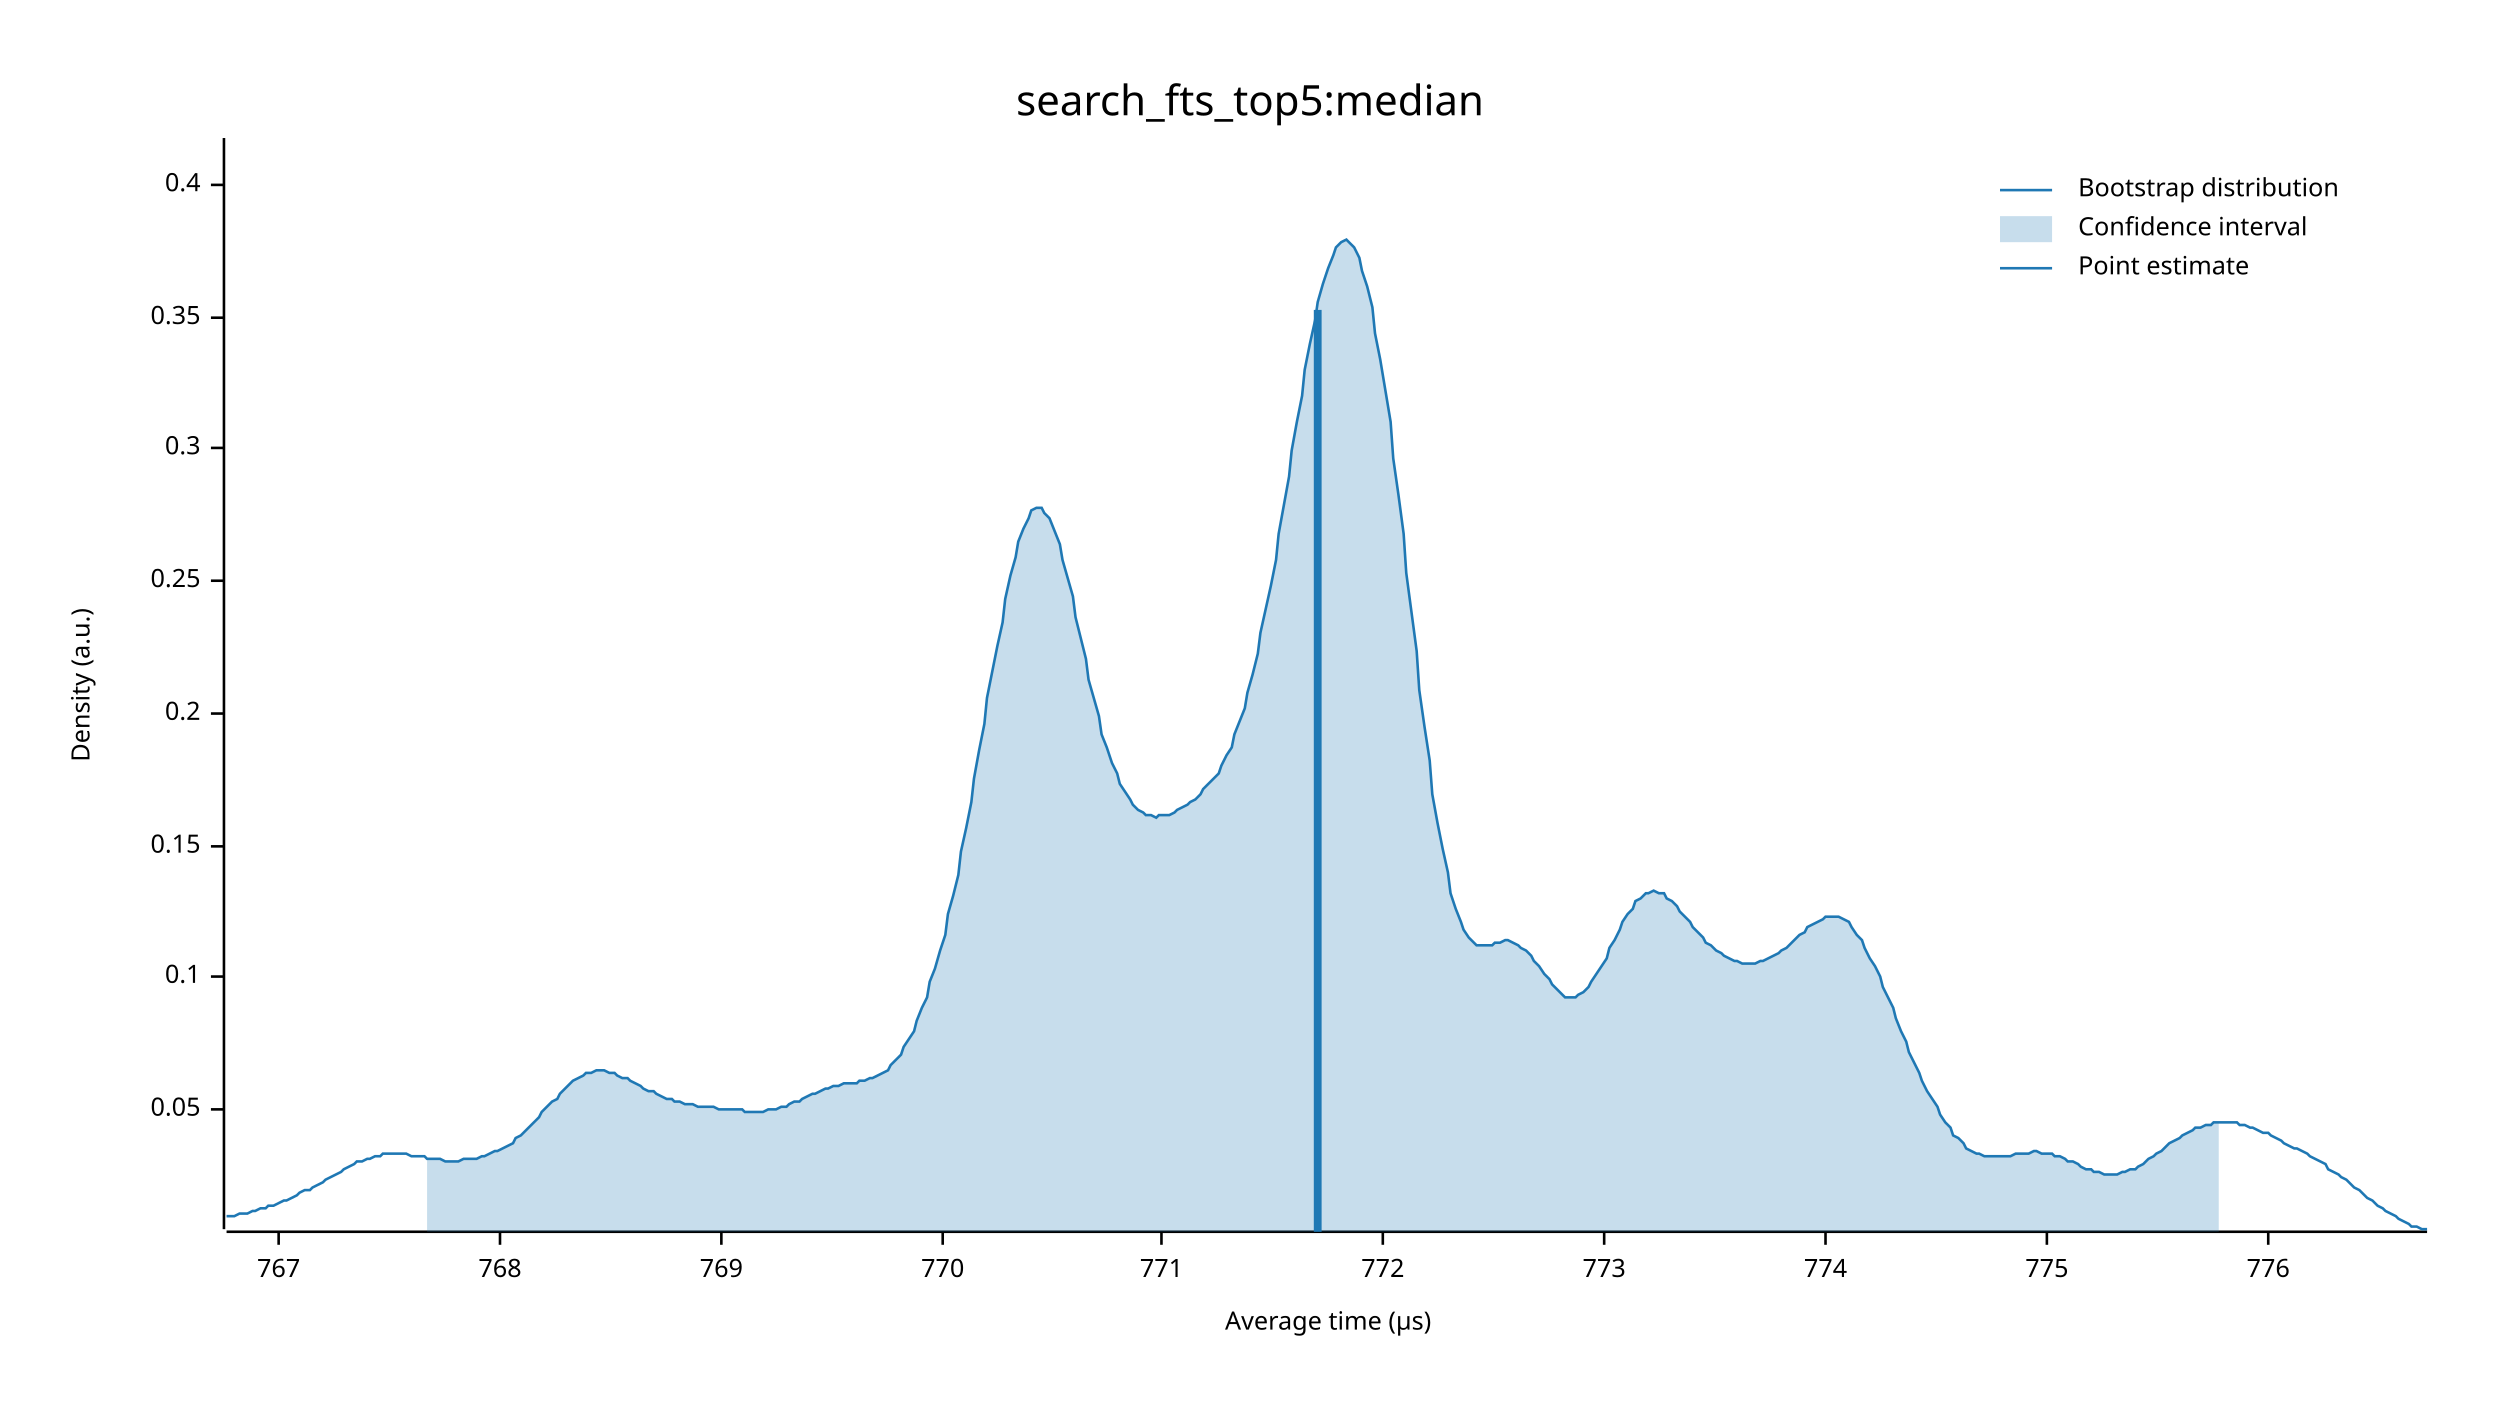
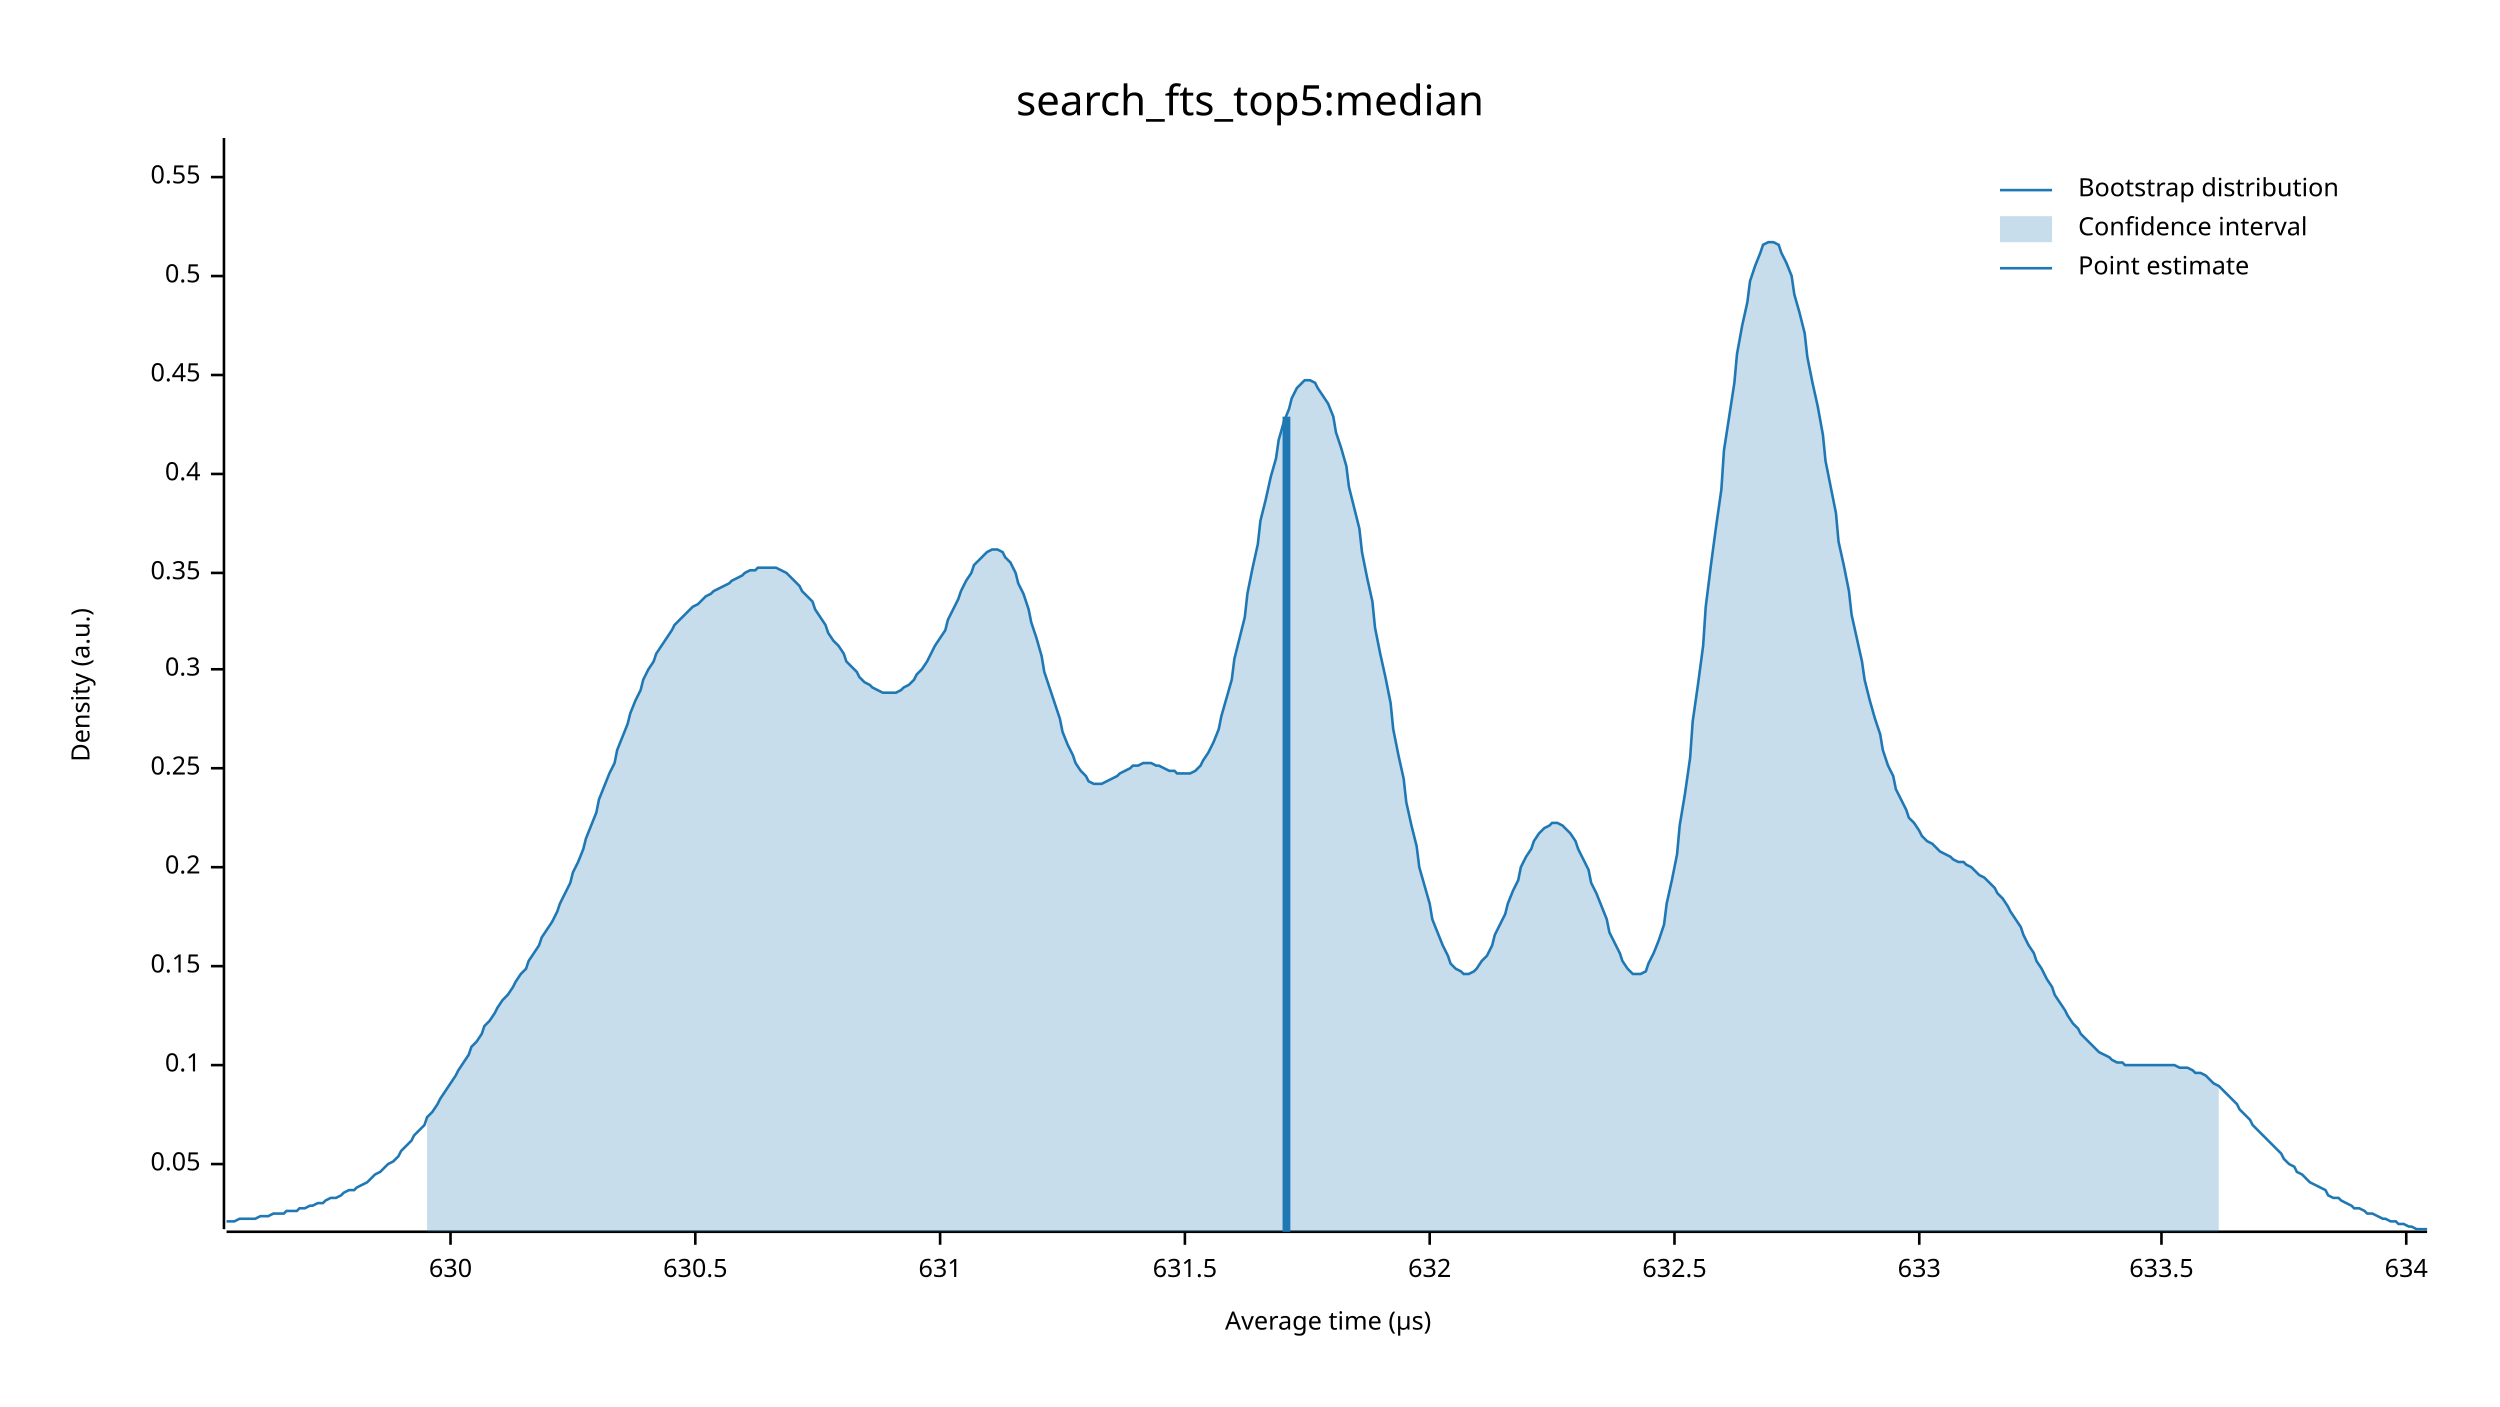
<svg xmlns="http://www.w3.org/2000/svg" width="960" height="540" viewBox="0 0 960 540">
  <text x="480" y="32" dy="0.76em" text-anchor="middle" font-family="sans-serif" font-size="16.129" opacity="1" fill="#000000">
search_fts_top5:median
</text>
  <text x="27" y="263" dy="0.76em" text-anchor="middle" font-family="sans-serif" font-size="9.677" opacity="1" fill="#000000" transform="rotate(270, 27, 263)">
Density (a.u.)
</text>
  <text x="510" y="513" dy="-0.5ex" text-anchor="middle" font-family="sans-serif" font-size="9.677" opacity="1" fill="#000000">
Average time (µs)
</text>
  <polyline fill="none" opacity="1" stroke="#000000" stroke-width="1" points="86,53 86,472 " />
-   <text x="77" y="426" dy="0.5ex" text-anchor="end" font-family="sans-serif" font-size="9.677" opacity="1" fill="#000000">
+   <text x="77" y="447" dy="0.5ex" text-anchor="end" font-family="sans-serif" font-size="9.677" opacity="1" fill="#000000">
0.05
</text>
-   <polyline fill="none" opacity="1" stroke="#000000" stroke-width="1" points="81,426 86,426 " />
-   <text x="77" y="375" dy="0.5ex" text-anchor="end" font-family="sans-serif" font-size="9.677" opacity="1" fill="#000000">
+   <polyline fill="none" opacity="1" stroke="#000000" stroke-width="1" points="81,447 86,447 " />
+   <text x="77" y="409" dy="0.5ex" text-anchor="end" font-family="sans-serif" font-size="9.677" opacity="1" fill="#000000">
0.1
</text>
-   <polyline fill="none" opacity="1" stroke="#000000" stroke-width="1" points="81,375 86,375 " />
-   <text x="77" y="325" dy="0.5ex" text-anchor="end" font-family="sans-serif" font-size="9.677" opacity="1" fill="#000000">
+   <polyline fill="none" opacity="1" stroke="#000000" stroke-width="1" points="81,409 86,409 " />
+   <text x="77" y="371" dy="0.5ex" text-anchor="end" font-family="sans-serif" font-size="9.677" opacity="1" fill="#000000">
0.15
</text>
-   <polyline fill="none" opacity="1" stroke="#000000" stroke-width="1" points="81,325 86,325 " />
-   <text x="77" y="274" dy="0.5ex" text-anchor="end" font-family="sans-serif" font-size="9.677" opacity="1" fill="#000000">
+   <polyline fill="none" opacity="1" stroke="#000000" stroke-width="1" points="81,371 86,371 " />
+   <text x="77" y="333" dy="0.5ex" text-anchor="end" font-family="sans-serif" font-size="9.677" opacity="1" fill="#000000">
0.2
</text>
-   <polyline fill="none" opacity="1" stroke="#000000" stroke-width="1" points="81,274 86,274 " />
-   <text x="77" y="223" dy="0.5ex" text-anchor="end" font-family="sans-serif" font-size="9.677" opacity="1" fill="#000000">
+   <polyline fill="none" opacity="1" stroke="#000000" stroke-width="1" points="81,333 86,333 " />
+   <text x="77" y="295" dy="0.5ex" text-anchor="end" font-family="sans-serif" font-size="9.677" opacity="1" fill="#000000">
0.25
</text>
-   <polyline fill="none" opacity="1" stroke="#000000" stroke-width="1" points="81,223 86,223 " />
-   <text x="77" y="172" dy="0.5ex" text-anchor="end" font-family="sans-serif" font-size="9.677" opacity="1" fill="#000000">
+   <polyline fill="none" opacity="1" stroke="#000000" stroke-width="1" points="81,295 86,295 " />
+   <text x="77" y="257" dy="0.5ex" text-anchor="end" font-family="sans-serif" font-size="9.677" opacity="1" fill="#000000">
0.3
</text>
-   <polyline fill="none" opacity="1" stroke="#000000" stroke-width="1" points="81,172 86,172 " />
-   <text x="77" y="122" dy="0.5ex" text-anchor="end" font-family="sans-serif" font-size="9.677" opacity="1" fill="#000000">
+   <polyline fill="none" opacity="1" stroke="#000000" stroke-width="1" points="81,257 86,257 " />
+   <text x="77" y="220" dy="0.5ex" text-anchor="end" font-family="sans-serif" font-size="9.677" opacity="1" fill="#000000">
0.35
</text>
-   <polyline fill="none" opacity="1" stroke="#000000" stroke-width="1" points="81,122 86,122 " />
-   <text x="77" y="71" dy="0.5ex" text-anchor="end" font-family="sans-serif" font-size="9.677" opacity="1" fill="#000000">
+   <polyline fill="none" opacity="1" stroke="#000000" stroke-width="1" points="81,220 86,220 " />
+   <text x="77" y="182" dy="0.5ex" text-anchor="end" font-family="sans-serif" font-size="9.677" opacity="1" fill="#000000">
0.4
</text>
-   <polyline fill="none" opacity="1" stroke="#000000" stroke-width="1" points="81,71 86,71 " />
+   <polyline fill="none" opacity="1" stroke="#000000" stroke-width="1" points="81,182 86,182 " />
+   <text x="77" y="144" dy="0.5ex" text-anchor="end" font-family="sans-serif" font-size="9.677" opacity="1" fill="#000000">
+ 0.45
+ </text>
+   <polyline fill="none" opacity="1" stroke="#000000" stroke-width="1" points="81,144 86,144 " />
+   <text x="77" y="106" dy="0.5ex" text-anchor="end" font-family="sans-serif" font-size="9.677" opacity="1" fill="#000000">
+ 0.5
+ </text>
+   <polyline fill="none" opacity="1" stroke="#000000" stroke-width="1" points="81,106 86,106 " />
+   <text x="77" y="68" dy="0.5ex" text-anchor="end" font-family="sans-serif" font-size="9.677" opacity="1" fill="#000000">
+ 0.55
+ </text>
+   <polyline fill="none" opacity="1" stroke="#000000" stroke-width="1" points="81,68 86,68 " />
  <polyline fill="none" opacity="1" stroke="#000000" stroke-width="1" points="87,473 932,473 " />
-   <text x="107" y="483" dy="0.76em" text-anchor="middle" font-family="sans-serif" font-size="9.677" opacity="1" fill="#000000">
- 767
+   <text x="173" y="483" dy="0.76em" text-anchor="middle" font-family="sans-serif" font-size="9.677" opacity="1" fill="#000000">
+ 630
</text>
-   <polyline fill="none" opacity="1" stroke="#000000" stroke-width="1" points="107,473 107,478 " />
-   <text x="192" y="483" dy="0.76em" text-anchor="middle" font-family="sans-serif" font-size="9.677" opacity="1" fill="#000000">
- 768
+   <polyline fill="none" opacity="1" stroke="#000000" stroke-width="1" points="173,473 173,478 " />
+   <text x="267" y="483" dy="0.76em" text-anchor="middle" font-family="sans-serif" font-size="9.677" opacity="1" fill="#000000">
+ 630.5
</text>
-   <polyline fill="none" opacity="1" stroke="#000000" stroke-width="1" points="192,473 192,478 " />
-   <text x="277" y="483" dy="0.76em" text-anchor="middle" font-family="sans-serif" font-size="9.677" opacity="1" fill="#000000">
- 769
+   <polyline fill="none" opacity="1" stroke="#000000" stroke-width="1" points="267,473 267,478 " />
+   <text x="361" y="483" dy="0.76em" text-anchor="middle" font-family="sans-serif" font-size="9.677" opacity="1" fill="#000000">
+ 631
</text>
-   <polyline fill="none" opacity="1" stroke="#000000" stroke-width="1" points="277,473 277,478 " />
-   <text x="362" y="483" dy="0.76em" text-anchor="middle" font-family="sans-serif" font-size="9.677" opacity="1" fill="#000000">
- 770
+   <polyline fill="none" opacity="1" stroke="#000000" stroke-width="1" points="361,473 361,478 " />
+   <text x="455" y="483" dy="0.76em" text-anchor="middle" font-family="sans-serif" font-size="9.677" opacity="1" fill="#000000">
+ 631.5
</text>
-   <polyline fill="none" opacity="1" stroke="#000000" stroke-width="1" points="362,473 362,478 " />
-   <text x="446" y="483" dy="0.76em" text-anchor="middle" font-family="sans-serif" font-size="9.677" opacity="1" fill="#000000">
- 771
+   <polyline fill="none" opacity="1" stroke="#000000" stroke-width="1" points="455,473 455,478 " />
+   <text x="549" y="483" dy="0.76em" text-anchor="middle" font-family="sans-serif" font-size="9.677" opacity="1" fill="#000000">
+ 632
</text>
-   <polyline fill="none" opacity="1" stroke="#000000" stroke-width="1" points="446,473 446,478 " />
-   <text x="531" y="483" dy="0.76em" text-anchor="middle" font-family="sans-serif" font-size="9.677" opacity="1" fill="#000000">
- 772
+   <polyline fill="none" opacity="1" stroke="#000000" stroke-width="1" points="549,473 549,478 " />
+   <text x="643" y="483" dy="0.76em" text-anchor="middle" font-family="sans-serif" font-size="9.677" opacity="1" fill="#000000">
+ 632.5
</text>
-   <polyline fill="none" opacity="1" stroke="#000000" stroke-width="1" points="531,473 531,478 " />
-   <text x="616" y="483" dy="0.76em" text-anchor="middle" font-family="sans-serif" font-size="9.677" opacity="1" fill="#000000">
- 773
+   <polyline fill="none" opacity="1" stroke="#000000" stroke-width="1" points="643,473 643,478 " />
+   <text x="737" y="483" dy="0.76em" text-anchor="middle" font-family="sans-serif" font-size="9.677" opacity="1" fill="#000000">
+ 633
</text>
-   <polyline fill="none" opacity="1" stroke="#000000" stroke-width="1" points="616,473 616,478 " />
-   <text x="701" y="483" dy="0.76em" text-anchor="middle" font-family="sans-serif" font-size="9.677" opacity="1" fill="#000000">
- 774
+   <polyline fill="none" opacity="1" stroke="#000000" stroke-width="1" points="737,473 737,478 " />
+   <text x="830" y="483" dy="0.76em" text-anchor="middle" font-family="sans-serif" font-size="9.677" opacity="1" fill="#000000">
+ 633.5
</text>
-   <polyline fill="none" opacity="1" stroke="#000000" stroke-width="1" points="701,473 701,478 " />
-   <text x="786" y="483" dy="0.76em" text-anchor="middle" font-family="sans-serif" font-size="9.677" opacity="1" fill="#000000">
- 775
+   <polyline fill="none" opacity="1" stroke="#000000" stroke-width="1" points="830,473 830,478 " />
+   <text x="924" y="483" dy="0.76em" text-anchor="middle" font-family="sans-serif" font-size="9.677" opacity="1" fill="#000000">
+ 634
</text>
-   <polyline fill="none" opacity="1" stroke="#000000" stroke-width="1" points="786,473 786,478 " />
-   <text x="871" y="483" dy="0.76em" text-anchor="middle" font-family="sans-serif" font-size="9.677" opacity="1" fill="#000000">
- 776
- </text>
-   <polyline fill="none" opacity="1" stroke="#000000" stroke-width="1" points="871,473 871,478 " />
-   <polyline fill="none" opacity="1" stroke="#1F78B4" stroke-width="1" points="87,467 88,467 90,467 92,466 93,466 95,466 97,465 98,465 100,464 102,464 103,463 105,463 107,462 109,461 110,461 112,460 114,459 115,458 117,457 119,457 120,456 122,455 124,454 125,453 127,452 129,451 131,450 132,449 134,448 136,447 137,446 139,446 141,445 142,445 144,444 146,444 147,443 149,443 151,443 153,443 154,443 156,443 158,444 159,444 161,444 163,444 164,445 166,445 168,445 169,445 171,446 173,446 175,446 176,446 178,445 180,445 181,445 183,445 185,444 186,444 188,443 190,442 191,442 193,441 195,440 197,439 198,437 200,436 202,434 203,433 205,431 207,429 208,427 210,425 212,423 214,422 215,420 217,418 219,416 220,415 222,414 224,413 225,412 227,412 229,411 230,411 232,411 234,412 236,412 237,413 239,414 241,414 242,415 244,416 246,417 247,418 249,419 251,419 252,420 254,421 256,422 258,422 259,423 261,423 263,424 264,424 266,424 268,425 269,425 271,425 273,425 274,425 276,426 278,426 280,426 281,426 283,426 285,426 286,427 288,427 290,427 291,427 293,427 295,426 296,426 298,426 300,425 302,425 303,424 305,423 307,423 308,422 310,421 312,420 313,420 315,419 317,418 318,418 320,417 322,417 324,416 325,416 327,416 329,416 330,415 332,415 334,414 335,414 337,413 339,412 341,411 342,409 344,407 346,405 347,402 349,399 351,396 352,392 354,387 356,383 357,377 359,372 361,365 363,359 364,351 366,344 368,336 369,327 371,318 373,308 374,299 376,288 378,278 379,268 381,258 383,248 385,239 386,230 388,221 390,214 391,208 393,203 395,199 396,196 398,195 400,195 401,197 403,199 405,204 407,209 408,215 410,222 412,229 413,237 415,245 417,253 418,261 420,268 422,275 423,282 425,287 427,293 429,297 430,301 432,304 434,307 435,309 437,311 439,312 440,313 442,313 444,314 445,313 447,313 449,313 451,312 452,311 454,310 456,309 457,308 459,307 461,305 462,303 464,301 466,299 468,297 469,294 471,290 473,287 474,282 476,277 478,272 479,266 481,259 483,251 484,243 486,234 488,225 490,215 491,205 493,194 495,183 496,173 498,162 500,152 501,142 503,132 505,123 506,116 508,109 510,103 512,98 513,95 515,93 517,92 518,93 520,95 522,99 523,104 525,110 527,118 528,128 530,138 532,150 534,162 535,176 537,190 539,205 540,220 542,235 544,250 545,265 547,279 549,292 550,305 552,316 554,326 556,335 557,343 559,349 561,354 562,357 564,360 566,362 567,363 569,363 571,363 573,363 574,362 576,362 578,361 579,361 581,362 583,363 584,364 586,365 588,367 589,369 591,371 593,374 595,376 596,378 598,380 600,382 601,383 603,383 605,383 606,382 608,381 610,379 611,377 613,374 615,371 617,368 618,364 620,361 622,357 623,354 625,351 627,349 628,346 630,345 632,343 633,343 635,342 637,343 639,343 640,345 642,346 644,348 645,350 647,352 649,354 650,356 652,358 654,360 655,362 657,363 659,365 661,366 662,367 664,368 666,369 667,369 669,370 671,370 672,370 674,370 676,369 677,369 679,368 681,367 683,366 684,365 686,364 688,362 689,361 691,359 693,358 694,356 696,355 698,354 700,353 701,352 703,352 705,352 706,352 708,353 710,354 711,356 713,359 715,361 716,364 718,368 720,371 722,375 723,379 725,383 727,387 728,391 730,396 732,400 733,404 735,408 737,412 738,415 740,419 742,422 744,425 745,428 747,431 749,433 750,436 752,437 754,439 755,441 757,442 759,443 760,443 762,444 764,444 766,444 767,444 769,444 771,444 772,444 774,443 776,443 777,443 779,443 781,442 782,442 784,443 786,443 788,443 789,444 791,444 793,445 794,446 796,446 798,447 799,448 801,449 803,449 804,450 806,450 808,451 810,451 811,451 813,451 815,450 816,450 818,449 820,449 821,448 823,447 825,445 827,444 828,443 830,442 832,440 833,439 835,438 837,437 838,436 840,435 842,434 843,433 845,433 847,432 849,432 850,431 852,431 854,431 855,431 857,431 859,431 860,432 862,432 864,433 865,433 867,434 869,435 871,435 872,436 874,437 876,438 877,439 879,440 881,441 882,441 884,442 886,443 887,444 889,445 891,446 893,447 894,449 896,450 898,451 899,452 901,453 903,455 904,456 906,457 908,459 909,460 911,461 913,463 915,464 916,465 918,466 920,467 921,468 923,469 925,470 926,471 928,471 930,472 932,472 " />
-   <polygon opacity="0.25" fill="#1F78B4" points="164,445 166,445 168,445 169,445 171,446 173,446 175,446 176,446 178,445 180,445 181,445 183,445 185,444 186,444 188,443 190,442 191,442 193,441 195,440 197,439 198,437 200,436 202,434 203,433 205,431 207,429 208,427 210,425 212,423 214,422 215,420 217,418 219,416 220,415 222,414 224,413 225,412 227,412 229,411 230,411 232,411 234,412 236,412 237,413 239,414 241,414 242,415 244,416 246,417 247,418 249,419 251,419 252,420 254,421 256,422 258,422 259,423 261,423 263,424 264,424 266,424 268,425 269,425 271,425 273,425 274,425 276,426 278,426 280,426 281,426 283,426 285,426 286,427 288,427 290,427 291,427 293,427 295,426 296,426 298,426 300,425 302,425 303,424 305,423 307,423 308,422 310,421 312,420 313,420 315,419 317,418 318,418 320,417 322,417 324,416 325,416 327,416 329,416 330,415 332,415 334,414 335,414 337,413 339,412 341,411 342,409 344,407 346,405 347,402 349,399 351,396 352,392 354,387 356,383 357,377 359,372 361,365 363,359 364,351 366,344 368,336 369,327 371,318 373,308 374,299 376,288 378,278 379,268 381,258 383,248 385,239 386,230 388,221 390,214 391,208 393,203 395,199 396,196 398,195 400,195 401,197 403,199 405,204 407,209 408,215 410,222 412,229 413,237 415,245 417,253 418,261 420,268 422,275 423,282 425,287 427,293 429,297 430,301 432,304 434,307 435,309 437,311 439,312 440,313 442,313 444,314 445,313 447,313 449,313 451,312 452,311 454,310 456,309 457,308 459,307 461,305 462,303 464,301 466,299 468,297 469,294 471,290 473,287 474,282 476,277 478,272 479,266 481,259 483,251 484,243 486,234 488,225 490,215 491,205 493,194 495,183 496,173 498,162 500,152 501,142 503,132 505,123 506,116 508,109 510,103 512,98 513,95 515,93 517,92 518,93 520,95 522,99 523,104 525,110 527,118 528,128 530,138 532,150 534,162 535,176 537,190 539,205 540,220 542,235 544,250 545,265 547,279 549,292 550,305 552,316 554,326 556,335 557,343 559,349 561,354 562,357 564,360 566,362 567,363 569,363 571,363 573,363 574,362 576,362 578,361 579,361 581,362 583,363 584,364 586,365 588,367 589,369 591,371 593,374 595,376 596,378 598,380 600,382 601,383 603,383 605,383 606,382 608,381 610,379 611,377 613,374 615,371 617,368 618,364 620,361 622,357 623,354 625,351 627,349 628,346 630,345 632,343 633,343 635,342 637,343 639,343 640,345 642,346 644,348 645,350 647,352 649,354 650,356 652,358 654,360 655,362 657,363 659,365 661,366 662,367 664,368 666,369 667,369 669,370 671,370 672,370 674,370 676,369 677,369 679,368 681,367 683,366 684,365 686,364 688,362 689,361 691,359 693,358 694,356 696,355 698,354 700,353 701,352 703,352 705,352 706,352 708,353 710,354 711,356 713,359 715,361 716,364 718,368 720,371 722,375 723,379 725,383 727,387 728,391 730,396 732,400 733,404 735,408 737,412 738,415 740,419 742,422 744,425 745,428 747,431 749,433 750,436 752,437 754,439 755,441 757,442 759,443 760,443 762,444 764,444 766,444 767,444 769,444 771,444 772,444 774,443 776,443 777,443 779,443 781,442 782,442 784,443 786,443 788,443 789,444 791,444 793,445 794,446 796,446 798,447 799,448 801,449 803,449 804,450 806,450 808,451 810,451 811,451 813,451 815,450 816,450 818,449 820,449 821,448 823,447 825,445 827,444 828,443 830,442 832,440 833,439 835,438 837,437 838,436 840,435 842,434 843,433 845,433 847,432 849,432 850,431 852,431 852,473 164,473 " />
-   <polyline fill="none" opacity="1" stroke="#1F78B4" stroke-width="3" points="506,473 506,119 " />
+   <polyline fill="none" opacity="1" stroke="#000000" stroke-width="1" points="924,473 924,478 " />
+   <polyline fill="none" opacity="1" stroke="#1F78B4" stroke-width="1" points="87,469 88,469 90,469 92,468 93,468 95,468 97,468 98,468 100,467 102,467 103,467 105,466 107,466 109,466 110,465 112,465 114,465 115,464 117,464 119,463 120,463 122,462 124,462 125,461 127,460 129,460 131,459 132,458 134,457 136,457 137,456 139,455 141,454 142,453 144,451 146,450 147,449 149,447 151,446 153,444 154,442 156,440 158,438 159,436 161,434 163,432 164,429 166,427 168,424 169,422 171,419 173,416 175,413 176,411 178,408 180,405 181,402 183,400 185,397 186,394 188,392 190,389 191,387 193,384 195,382 197,379 198,377 200,374 202,372 203,369 205,366 207,363 208,360 210,357 212,354 214,350 215,347 217,343 219,339 220,335 222,331 224,326 225,322 227,317 229,312 230,307 232,302 234,297 236,293 237,288 239,283 241,278 242,274 244,269 246,265 247,261 249,257 251,254 252,251 254,248 256,245 258,242 259,240 261,238 263,236 264,235 266,233 268,232 269,231 271,229 273,228 274,227 276,226 278,225 280,224 281,223 283,222 285,221 286,220 288,219 290,219 291,218 293,218 295,218 296,218 298,218 300,219 302,220 303,221 305,223 307,225 308,227 310,229 312,231 313,234 315,237 317,240 318,243 320,246 322,248 324,251 325,254 327,256 329,258 330,260 332,262 334,263 335,264 337,265 339,266 341,266 342,266 344,266 346,265 347,264 349,263 351,261 352,259 354,257 356,254 357,252 359,248 361,245 363,242 364,238 366,234 368,230 369,227 371,223 373,220 374,217 376,215 378,213 379,212 381,211 383,211 385,212 386,214 388,216 390,220 391,224 393,228 395,234 396,239 398,245 400,252 401,258 403,264 405,270 407,276 408,281 410,286 412,290 413,293 415,296 417,298 418,300 420,301 422,301 423,301 425,300 427,299 429,298 430,297 432,296 434,295 435,294 437,294 439,293 440,293 442,293 444,294 445,294 447,295 449,296 451,296 452,297 454,297 456,297 457,297 459,296 461,294 462,292 464,289 466,285 468,280 469,275 471,268 473,261 474,253 476,245 478,237 479,228 481,218 483,209 484,200 486,192 488,183 490,176 491,169 493,162 495,157 496,153 498,149 500,147 501,146 503,146 505,147 506,149 508,152 510,155 512,160 513,166 515,172 517,179 518,187 520,195 522,203 523,212 525,222 527,231 528,241 530,251 532,260 534,270 535,280 537,290 539,299 540,308 542,317 544,325 545,333 547,340 549,347 550,353 552,358 554,363 556,367 557,370 559,372 561,373 562,374 564,374 566,373 567,372 569,369 571,367 573,363 574,359 576,355 578,351 579,347 581,342 583,338 584,333 586,329 588,326 589,323 591,320 593,318 595,317 596,316 598,316 600,317 601,318 603,320 605,323 606,326 608,330 610,334 611,339 613,343 615,348 617,353 618,358 620,362 622,366 623,369 625,372 627,374 628,374 630,374 632,373 633,370 635,366 637,361 639,355 640,347 642,338 644,328 645,317 647,305 649,291 650,277 652,263 654,248 655,233 657,217 659,202 661,188 662,173 664,160 666,147 667,136 669,125 671,116 672,108 674,102 676,97 677,94 679,93 681,93 683,94 684,97 686,101 688,106 689,113 691,120 693,128 694,137 696,147 698,156 700,167 701,177 703,187 705,197 706,208 708,217 710,227 711,236 713,245 715,254 716,261 718,269 720,276 722,282 723,288 725,294 727,298 728,303 730,307 732,311 733,314 735,316 737,319 738,321 740,323 742,324 744,326 745,327 747,328 749,329 750,330 752,331 754,331 755,332 757,333 759,335 760,336 762,337 764,339 766,341 767,343 769,345 771,348 772,350 774,353 776,356 777,359 779,363 781,366 782,369 784,372 786,376 788,379 789,382 791,385 793,388 794,390 796,393 798,395 799,397 801,399 803,401 804,402 806,404 808,405 810,406 811,407 813,408 815,408 816,409 818,409 820,409 821,409 823,409 825,409 827,409 828,409 830,409 832,409 833,409 835,409 837,410 838,410 840,410 842,411 843,412 845,412 847,413 849,415 850,416 852,417 854,419 855,420 857,422 859,424 860,426 862,428 864,430 865,432 867,434 869,436 871,438 872,439 874,441 876,443 877,445 879,447 881,448 882,450 884,451 886,453 887,454 889,455 891,456 893,457 894,459 896,460 898,460 899,461 901,462 903,463 904,464 906,464 908,465 909,466 911,466 913,467 915,468 916,468 918,469 920,469 921,470 923,470 925,471 926,471 928,472 930,472 932,472 " />
+   <polygon opacity="0.25" fill="#1F78B4" points="164,429 166,427 168,424 169,422 171,419 173,416 175,413 176,411 178,408 180,405 181,402 183,400 185,397 186,394 188,392 190,389 191,387 193,384 195,382 197,379 198,377 200,374 202,372 203,369 205,366 207,363 208,360 210,357 212,354 214,350 215,347 217,343 219,339 220,335 222,331 224,326 225,322 227,317 229,312 230,307 232,302 234,297 236,293 237,288 239,283 241,278 242,274 244,269 246,265 247,261 249,257 251,254 252,251 254,248 256,245 258,242 259,240 261,238 263,236 264,235 266,233 268,232 269,231 271,229 273,228 274,227 276,226 278,225 280,224 281,223 283,222 285,221 286,220 288,219 290,219 291,218 293,218 295,218 296,218 298,218 300,219 302,220 303,221 305,223 307,225 308,227 310,229 312,231 313,234 315,237 317,240 318,243 320,246 322,248 324,251 325,254 327,256 329,258 330,260 332,262 334,263 335,264 337,265 339,266 341,266 342,266 344,266 346,265 347,264 349,263 351,261 352,259 354,257 356,254 357,252 359,248 361,245 363,242 364,238 366,234 368,230 369,227 371,223 373,220 374,217 376,215 378,213 379,212 381,211 383,211 385,212 386,214 388,216 390,220 391,224 393,228 395,234 396,239 398,245 400,252 401,258 403,264 405,270 407,276 408,281 410,286 412,290 413,293 415,296 417,298 418,300 420,301 422,301 423,301 425,300 427,299 429,298 430,297 432,296 434,295 435,294 437,294 439,293 440,293 442,293 444,294 445,294 447,295 449,296 451,296 452,297 454,297 456,297 457,297 459,296 461,294 462,292 464,289 466,285 468,280 469,275 471,268 473,261 474,253 476,245 478,237 479,228 481,218 483,209 484,200 486,192 488,183 490,176 491,169 493,162 495,157 496,153 498,149 500,147 501,146 503,146 505,147 506,149 508,152 510,155 512,160 513,166 515,172 517,179 518,187 520,195 522,203 523,212 525,222 527,231 528,241 530,251 532,260 534,270 535,280 537,290 539,299 540,308 542,317 544,325 545,333 547,340 549,347 550,353 552,358 554,363 556,367 557,370 559,372 561,373 562,374 564,374 566,373 567,372 569,369 571,367 573,363 574,359 576,355 578,351 579,347 581,342 583,338 584,333 586,329 588,326 589,323 591,320 593,318 595,317 596,316 598,316 600,317 601,318 603,320 605,323 606,326 608,330 610,334 611,339 613,343 615,348 617,353 618,358 620,362 622,366 623,369 625,372 627,374 628,374 630,374 632,373 633,370 635,366 637,361 639,355 640,347 642,338 644,328 645,317 647,305 649,291 650,277 652,263 654,248 655,233 657,217 659,202 661,188 662,173 664,160 666,147 667,136 669,125 671,116 672,108 674,102 676,97 677,94 679,93 681,93 683,94 684,97 686,101 688,106 689,113 691,120 693,128 694,137 696,147 698,156 700,167 701,177 703,187 705,197 706,208 708,217 710,227 711,236 713,245 715,254 716,261 718,269 720,276 722,282 723,288 725,294 727,298 728,303 730,307 732,311 733,314 735,316 737,319 738,321 740,323 742,324 744,326 745,327 747,328 749,329 750,330 752,331 754,331 755,332 757,333 759,335 760,336 762,337 764,339 766,341 767,343 769,345 771,348 772,350 774,353 776,356 777,359 779,363 781,366 782,369 784,372 786,376 788,379 789,382 791,385 793,388 794,390 796,393 798,395 799,397 801,399 803,401 804,402 806,404 808,405 810,406 811,407 813,408 815,408 816,409 818,409 820,409 821,409 823,409 825,409 827,409 828,409 830,409 832,409 833,409 835,409 837,410 838,410 840,410 842,411 843,412 845,412 847,413 849,415 850,416 852,417 852,473 164,473 " />
+   <polyline fill="none" opacity="1" stroke="#1F78B4" stroke-width="3" points="494,473 494,160 " />
  <text x="798" y="68" dy="0.76em" text-anchor="start" font-family="sans-serif" font-size="9.677" opacity="1" fill="#000000">
Bootstrap distribution
</text>
  <text x="798" y="83" dy="0.76em" text-anchor="start" font-family="sans-serif" font-size="9.677" opacity="1" fill="#000000">
Confidence interval
</text>
  <text x="798" y="98" dy="0.76em" text-anchor="start" font-family="sans-serif" font-size="9.677" opacity="1" fill="#000000">
Point estimate
</text>
  <polyline fill="none" opacity="1" stroke="#1F78B4" stroke-width="1" points="768,73 788,73 " />
  <rect x="768" y="83" width="20" height="10" opacity="0.25" fill="#1F78B4" stroke="none" />
  <polyline fill="none" opacity="1" stroke="#1F78B4" stroke-width="1" points="768,103 788,103 " />
</svg>
